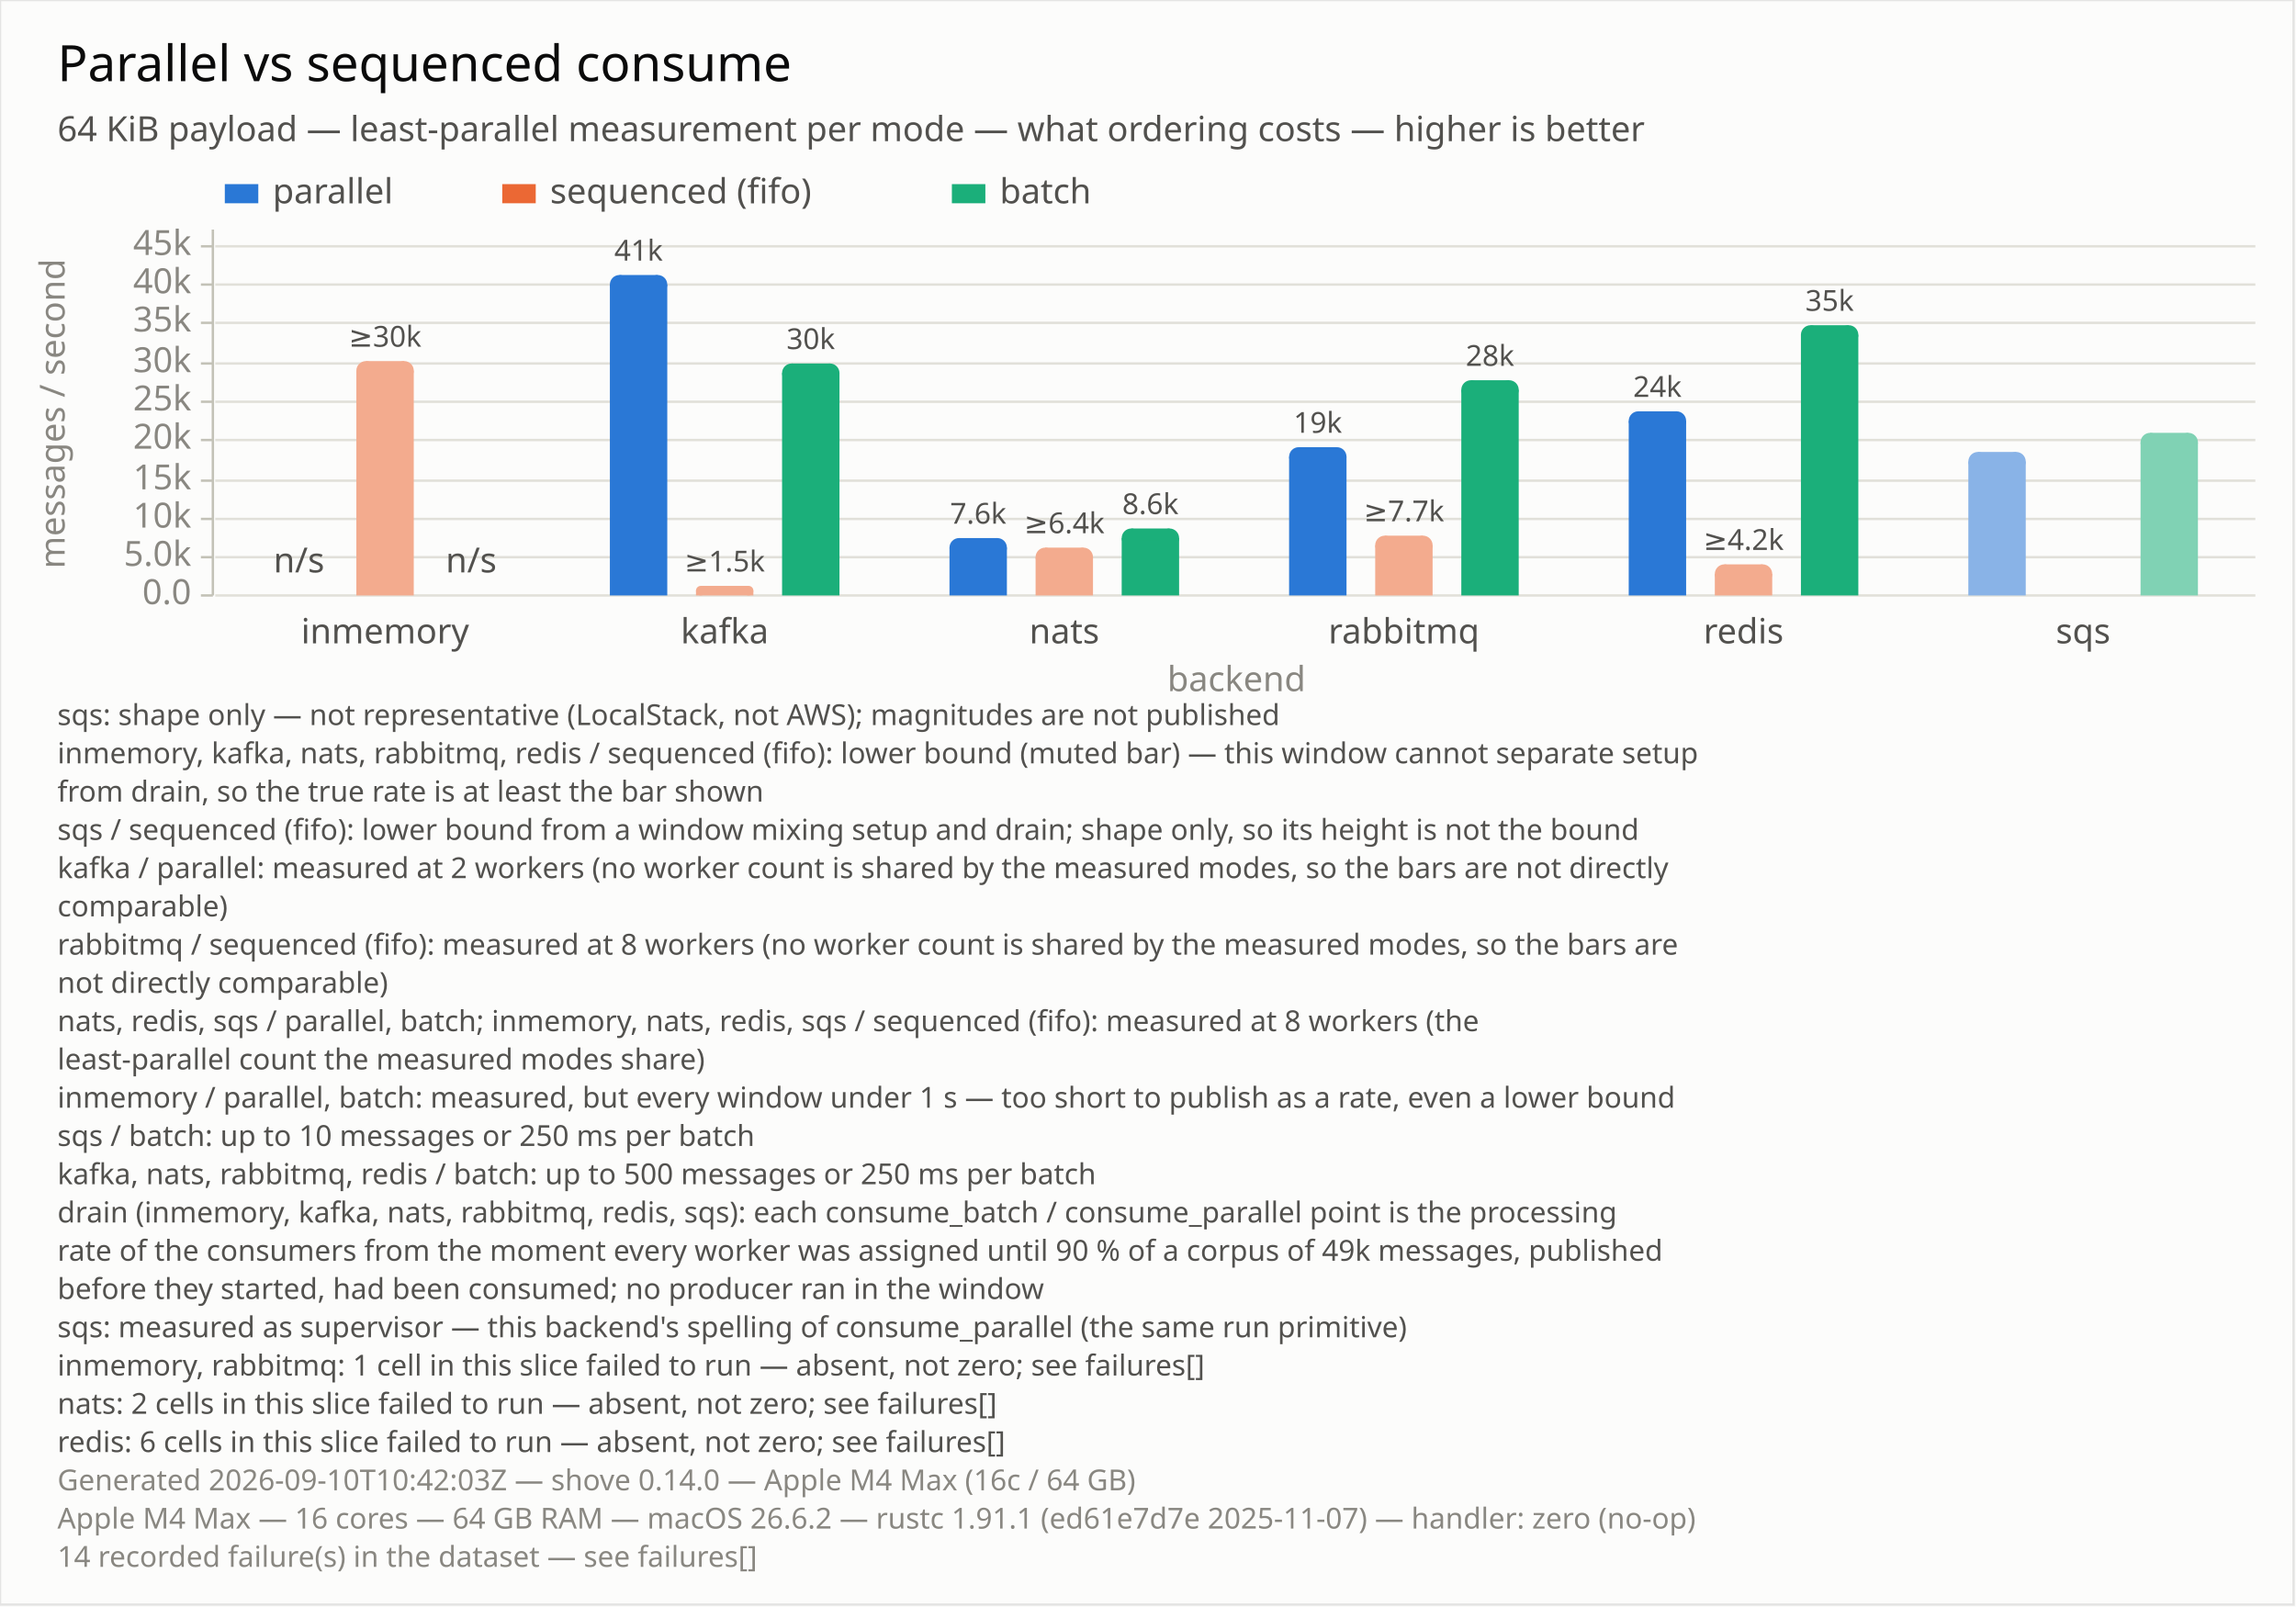
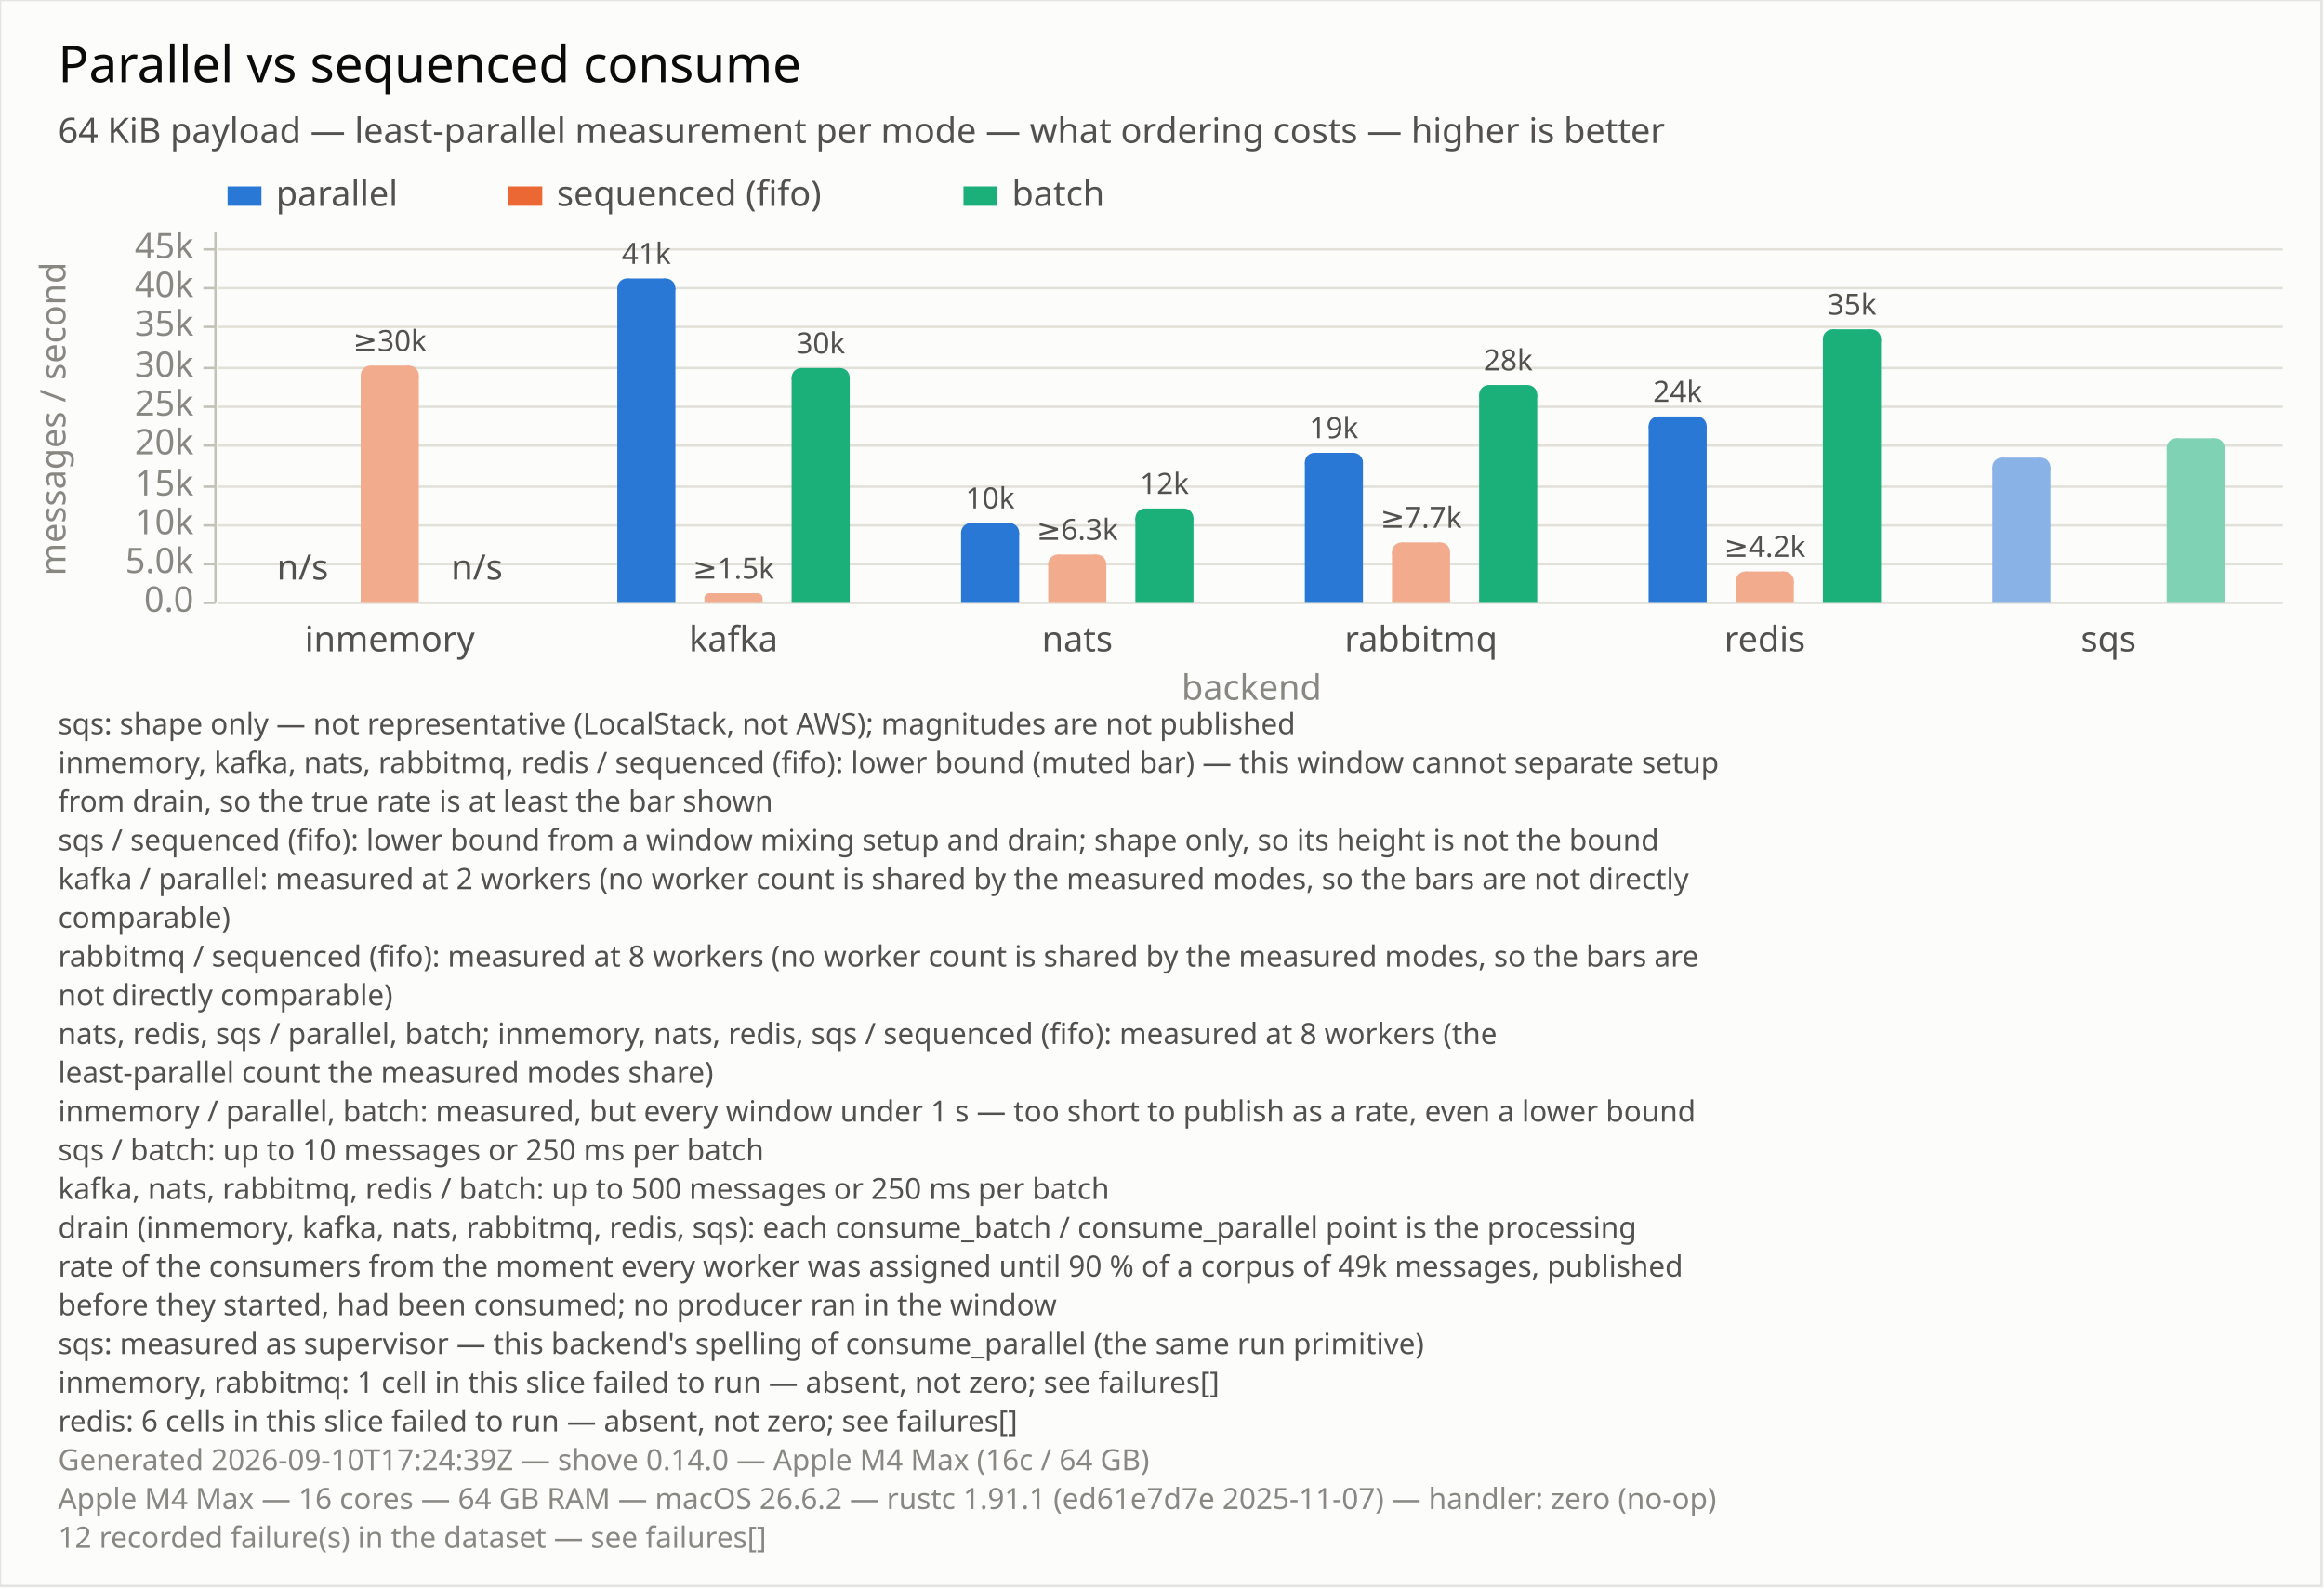
- <svg xmlns="http://www.w3.org/2000/svg" width="960" height="672" viewBox="0 0 960 672">
-   <rect x="0" y="0" width="960" height="672" opacity="1" fill="#FCFCFB" stroke="none" />
-   <rect x="0" y="0" width="959" height="671" opacity="0.1" fill="none" stroke="#0B0B0B" />
+ <svg xmlns="http://www.w3.org/2000/svg" width="960" height="656" viewBox="0 0 960 656">
+   <rect x="0" y="0" width="960" height="656" opacity="1" fill="#FCFCFB" stroke="none" />
+   <rect x="0" y="0" width="959" height="655" opacity="0.1" fill="none" stroke="#0B0B0B" />
  <text x="24" y="18" dy="0.76em" text-anchor="start" font-family="sans-serif" font-size="20.968" opacity="1" fill="#0B0B0B">
Parallel vs sequenced consume
</text>
  <text x="24" y="48" dy="0.76em" text-anchor="start" font-family="sans-serif" font-size="14.516" opacity="1" fill="#52514E">
64 KiB payload — least-parallel measurement per mode — what ordering costs — higher is better
</text>
  <text x="24" y="294" dy="0.76em" text-anchor="start" font-family="sans-serif" font-size="12.097" opacity="1" fill="#52514E">
sqs: shape only — not representative (LocalStack, not AWS); magnitudes are not published
</text>
  <text x="24" y="310" dy="0.76em" text-anchor="start" font-family="sans-serif" font-size="12.097" opacity="1" fill="#52514E">
inmemory, kafka, nats, rabbitmq, redis / sequenced (fifo): lower bound (muted bar) — this window cannot separate setup
</text>
  <text x="24" y="326" dy="0.76em" text-anchor="start" font-family="sans-serif" font-size="12.097" opacity="1" fill="#52514E">
from drain, so the true rate is at least the bar shown
</text>
  <text x="24" y="342" dy="0.76em" text-anchor="start" font-family="sans-serif" font-size="12.097" opacity="1" fill="#52514E">
sqs / sequenced (fifo): lower bound from a window mixing setup and drain; shape only, so its height is not the bound
</text>
  <text x="24" y="358" dy="0.76em" text-anchor="start" font-family="sans-serif" font-size="12.097" opacity="1" fill="#52514E">
kafka / parallel: measured at 2 workers (no worker count is shared by the measured modes, so the bars are not directly
</text>
  <text x="24" y="374" dy="0.76em" text-anchor="start" font-family="sans-serif" font-size="12.097" opacity="1" fill="#52514E">
comparable)
</text>
  <text x="24" y="390" dy="0.76em" text-anchor="start" font-family="sans-serif" font-size="12.097" opacity="1" fill="#52514E">
rabbitmq / sequenced (fifo): measured at 8 workers (no worker count is shared by the measured modes, so the bars are
</text>
  <text x="24" y="406" dy="0.76em" text-anchor="start" font-family="sans-serif" font-size="12.097" opacity="1" fill="#52514E">
not directly comparable)
</text>
  <text x="24" y="422" dy="0.76em" text-anchor="start" font-family="sans-serif" font-size="12.097" opacity="1" fill="#52514E">
nats, redis, sqs / parallel, batch; inmemory, nats, redis, sqs / sequenced (fifo): measured at 8 workers (the
</text>
  <text x="24" y="438" dy="0.76em" text-anchor="start" font-family="sans-serif" font-size="12.097" opacity="1" fill="#52514E">
least-parallel count the measured modes share)
</text>
  <text x="24" y="454" dy="0.76em" text-anchor="start" font-family="sans-serif" font-size="12.097" opacity="1" fill="#52514E">
inmemory / parallel, batch: measured, but every window under 1 s — too short to publish as a rate, even a lower bound
</text>
  <text x="24" y="470" dy="0.76em" text-anchor="start" font-family="sans-serif" font-size="12.097" opacity="1" fill="#52514E">
sqs / batch: up to 10 messages or 250 ms per batch
</text>
  <text x="24" y="486" dy="0.76em" text-anchor="start" font-family="sans-serif" font-size="12.097" opacity="1" fill="#52514E">
kafka, nats, rabbitmq, redis / batch: up to 500 messages or 250 ms per batch
</text>
  <text x="24" y="502" dy="0.76em" text-anchor="start" font-family="sans-serif" font-size="12.097" opacity="1" fill="#52514E">
drain (inmemory, kafka, nats, rabbitmq, redis, sqs): each consume_batch / consume_parallel point is the processing
</text>
  <text x="24" y="518" dy="0.76em" text-anchor="start" font-family="sans-serif" font-size="12.097" opacity="1" fill="#52514E">
rate of the consumers from the moment every worker was assigned until 90 % of a corpus of 49k messages, published
</text>
  <text x="24" y="534" dy="0.76em" text-anchor="start" font-family="sans-serif" font-size="12.097" opacity="1" fill="#52514E">
before they started, had been consumed; no producer ran in the window
</text>
  <text x="24" y="550" dy="0.76em" text-anchor="start" font-family="sans-serif" font-size="12.097" opacity="1" fill="#52514E">
sqs: measured as supervisor — this backend's spelling of consume_parallel (the same run primitive)
</text>
  <text x="24" y="566" dy="0.76em" text-anchor="start" font-family="sans-serif" font-size="12.097" opacity="1" fill="#52514E">
inmemory, rabbitmq: 1 cell in this slice failed to run — absent, not zero; see failures[]
</text>
  <text x="24" y="582" dy="0.76em" text-anchor="start" font-family="sans-serif" font-size="12.097" opacity="1" fill="#52514E">
- nats: 2 cells in this slice failed to run — absent, not zero; see failures[]
- </text>
-   <text x="24" y="598" dy="0.76em" text-anchor="start" font-family="sans-serif" font-size="12.097" opacity="1" fill="#52514E">
redis: 6 cells in this slice failed to run — absent, not zero; see failures[]
</text>
+   <text x="24" y="598" dy="0.76em" text-anchor="start" font-family="sans-serif" font-size="12.097" opacity="1" fill="#898781">
+ Generated 2026-09-10T17:24:39Z — shove 0.14.0 — Apple M4 Max (16c / 64 GB)
+ </text>
  <text x="24" y="614" dy="0.76em" text-anchor="start" font-family="sans-serif" font-size="12.097" opacity="1" fill="#898781">
- Generated 2026-09-10T10:42:03Z — shove 0.14.0 — Apple M4 Max (16c / 64 GB)
+ Apple M4 Max — 16 cores — 64 GB RAM — macOS 26.6.2 — rustc 1.91.1 (ed61e7d7e 2025-11-07) — handler: zero (no-op)
</text>
  <text x="24" y="630" dy="0.76em" text-anchor="start" font-family="sans-serif" font-size="12.097" opacity="1" fill="#898781">
- Apple M4 Max — 16 cores — 64 GB RAM — macOS 26.6.2 — rustc 1.91.1 (ed61e7d7e 2025-11-07) — handler: zero (no-op)
- </text>
-   <text x="24" y="646" dy="0.76em" text-anchor="start" font-family="sans-serif" font-size="12.097" opacity="1" fill="#898781">
- 14 recorded failure(s) in the dataset — see failures[]
+ 12 recorded failure(s) in the dataset — see failures[]
</text>
  <text x="16" y="173" dy="0.76em" text-anchor="middle" font-family="sans-serif" font-size="14.516" opacity="1" fill="#898781" transform="rotate(270, 16, 173)">
messages / second
</text>
  <line opacity="1" stroke="#E1E0D9" stroke-width="1" x1="90" y1="249" x2="943" y2="249" />
  <line opacity="1" stroke="#E1E0D9" stroke-width="1" x1="90" y1="233" x2="943" y2="233" />
  <line opacity="1" stroke="#E1E0D9" stroke-width="1" x1="90" y1="217" x2="943" y2="217" />
  <line opacity="1" stroke="#E1E0D9" stroke-width="1" x1="90" y1="201" x2="943" y2="201" />
  <line opacity="1" stroke="#E1E0D9" stroke-width="1" x1="90" y1="184" x2="943" y2="184" />
  <line opacity="1" stroke="#E1E0D9" stroke-width="1" x1="90" y1="168" x2="943" y2="168" />
  <line opacity="1" stroke="#E1E0D9" stroke-width="1" x1="90" y1="152" x2="943" y2="152" />
  <line opacity="1" stroke="#E1E0D9" stroke-width="1" x1="90" y1="135" x2="943" y2="135" />
  <line opacity="1" stroke="#E1E0D9" stroke-width="1" x1="90" y1="119" x2="943" y2="119" />
  <line opacity="1" stroke="#E1E0D9" stroke-width="1" x1="90" y1="103" x2="943" y2="103" />
  <polyline fill="none" opacity="1" stroke="#C3C2B7" stroke-width="1" points="89,96 89,249 " />
  <text x="80" y="249" dy="0.5ex" text-anchor="end" font-family="sans-serif" font-size="14.516" opacity="1" fill="#898781">
0.0
</text>
  <polyline fill="none" opacity="1" stroke="#C3C2B7" stroke-width="1" points="84,249 89,249 " />
  <text x="80" y="233" dy="0.5ex" text-anchor="end" font-family="sans-serif" font-size="14.516" opacity="1" fill="#898781">
5.0k
</text>
  <polyline fill="none" opacity="1" stroke="#C3C2B7" stroke-width="1" points="84,233 89,233 " />
  <text x="80" y="217" dy="0.5ex" text-anchor="end" font-family="sans-serif" font-size="14.516" opacity="1" fill="#898781">
10k
</text>
  <polyline fill="none" opacity="1" stroke="#C3C2B7" stroke-width="1" points="84,217 89,217 " />
  <text x="80" y="201" dy="0.5ex" text-anchor="end" font-family="sans-serif" font-size="14.516" opacity="1" fill="#898781">
15k
</text>
  <polyline fill="none" opacity="1" stroke="#C3C2B7" stroke-width="1" points="84,201 89,201 " />
  <text x="80" y="184" dy="0.5ex" text-anchor="end" font-family="sans-serif" font-size="14.516" opacity="1" fill="#898781">
20k
</text>
  <polyline fill="none" opacity="1" stroke="#C3C2B7" stroke-width="1" points="84,184 89,184 " />
  <text x="80" y="168" dy="0.5ex" text-anchor="end" font-family="sans-serif" font-size="14.516" opacity="1" fill="#898781">
25k
</text>
  <polyline fill="none" opacity="1" stroke="#C3C2B7" stroke-width="1" points="84,168 89,168 " />
  <text x="80" y="152" dy="0.5ex" text-anchor="end" font-family="sans-serif" font-size="14.516" opacity="1" fill="#898781">
30k
</text>
  <polyline fill="none" opacity="1" stroke="#C3C2B7" stroke-width="1" points="84,152 89,152 " />
  <text x="80" y="135" dy="0.5ex" text-anchor="end" font-family="sans-serif" font-size="14.516" opacity="1" fill="#898781">
35k
</text>
  <polyline fill="none" opacity="1" stroke="#C3C2B7" stroke-width="1" points="84,135 89,135 " />
  <text x="80" y="119" dy="0.5ex" text-anchor="end" font-family="sans-serif" font-size="14.516" opacity="1" fill="#898781">
40k
</text>
  <polyline fill="none" opacity="1" stroke="#C3C2B7" stroke-width="1" points="84,119 89,119 " />
  <text x="80" y="103" dy="0.5ex" text-anchor="end" font-family="sans-serif" font-size="14.516" opacity="1" fill="#898781">
45k
</text>
  <polyline fill="none" opacity="1" stroke="#C3C2B7" stroke-width="1" points="84,103 89,103 " />
  <text x="125" y="243" dy="-0.5ex" text-anchor="middle" font-family="sans-serif" font-size="14.516" opacity="1" fill="#52514E">
n/s
</text>
  <rect x="149" y="155" width="24" height="94" opacity="1" fill="#F3AB8E" stroke="none" />
  <rect x="153" y="151" width="16" height="5" opacity="1" fill="#F3AB8E" stroke="none" />
  <circle cx="153" cy="155" r="4" opacity="1" fill="#F3AB8E" stroke="none" stroke-width="0" />
  <circle cx="169" cy="155" r="4" opacity="1" fill="#F3AB8E" stroke="none" stroke-width="0" />
  <text x="161" y="148" dy="-0.5ex" text-anchor="middle" font-family="sans-serif" font-size="12.097" opacity="1" fill="#52514E">
≥30k
</text>
  <text x="197" y="243" dy="-0.5ex" text-anchor="middle" font-family="sans-serif" font-size="14.516" opacity="1" fill="#52514E">
n/s
</text>
  <rect x="255" y="119" width="24" height="130" opacity="1" fill="#2A78D6" stroke="none" />
  <rect x="259" y="115" width="16" height="5" opacity="1" fill="#2A78D6" stroke="none" />
  <circle cx="259" cy="119" r="4" opacity="1" fill="#2A78D6" stroke="none" stroke-width="0" />
  <circle cx="275" cy="119" r="4" opacity="1" fill="#2A78D6" stroke="none" stroke-width="0" />
  <text x="267" y="112" dy="-0.5ex" text-anchor="middle" font-family="sans-serif" font-size="12.097" opacity="1" fill="#52514E">
41k
</text>
  <rect x="291" y="247" width="24" height="2" opacity="1" fill="#F3AB8E" stroke="none" />
  <rect x="293" y="245" width="20" height="3" opacity="1" fill="#F3AB8E" stroke="none" />
  <circle cx="293" cy="247" r="2" opacity="1" fill="#F3AB8E" stroke="none" stroke-width="0" />
  <circle cx="313" cy="247" r="2" opacity="1" fill="#F3AB8E" stroke="none" stroke-width="0" />
  <text x="303" y="242" dy="-0.5ex" text-anchor="middle" font-family="sans-serif" font-size="12.097" opacity="1" fill="#52514E">
≥1.5k
</text>
  <rect x="327" y="156" width="24" height="93" opacity="1" fill="#1BAF7A" stroke="none" />
  <rect x="331" y="152" width="16" height="5" opacity="1" fill="#1BAF7A" stroke="none" />
  <circle cx="331" cy="156" r="4" opacity="1" fill="#1BAF7A" stroke="none" stroke-width="0" />
  <circle cx="347" cy="156" r="4" opacity="1" fill="#1BAF7A" stroke="none" stroke-width="0" />
  <text x="339" y="149" dy="-0.5ex" text-anchor="middle" font-family="sans-serif" font-size="12.097" opacity="1" fill="#52514E">
30k
</text>
-   <rect x="397" y="229" width="24" height="20" opacity="1" fill="#2A78D6" stroke="none" />
-   <rect x="401" y="225" width="16" height="5" opacity="1" fill="#2A78D6" stroke="none" />
-   <circle cx="401" cy="229" r="4" opacity="1" fill="#2A78D6" stroke="none" stroke-width="0" />
-   <circle cx="417" cy="229" r="4" opacity="1" fill="#2A78D6" stroke="none" stroke-width="0" />
-   <text x="409" y="222" dy="-0.5ex" text-anchor="middle" font-family="sans-serif" font-size="12.097" opacity="1" fill="#52514E">
- 7.6k
+   <rect x="397" y="220" width="24" height="29" opacity="1" fill="#2A78D6" stroke="none" />
+   <rect x="401" y="216" width="16" height="5" opacity="1" fill="#2A78D6" stroke="none" />
+   <circle cx="401" cy="220" r="4" opacity="1" fill="#2A78D6" stroke="none" stroke-width="0" />
+   <circle cx="417" cy="220" r="4" opacity="1" fill="#2A78D6" stroke="none" stroke-width="0" />
+   <text x="409" y="213" dy="-0.5ex" text-anchor="middle" font-family="sans-serif" font-size="12.097" opacity="1" fill="#52514E">
+ 10k
</text>
  <rect x="433" y="233" width="24" height="16" opacity="1" fill="#F3AB8E" stroke="none" />
  <rect x="437" y="229" width="16" height="5" opacity="1" fill="#F3AB8E" stroke="none" />
  <circle cx="437" cy="233" r="4" opacity="1" fill="#F3AB8E" stroke="none" stroke-width="0" />
  <circle cx="453" cy="233" r="4" opacity="1" fill="#F3AB8E" stroke="none" stroke-width="0" />
  <text x="445" y="226" dy="-0.5ex" text-anchor="middle" font-family="sans-serif" font-size="12.097" opacity="1" fill="#52514E">
- ≥6.4k
- </text>
-   <rect x="469" y="225" width="24" height="24" opacity="1" fill="#1BAF7A" stroke="none" />
-   <rect x="473" y="221" width="16" height="5" opacity="1" fill="#1BAF7A" stroke="none" />
-   <circle cx="473" cy="225" r="4" opacity="1" fill="#1BAF7A" stroke="none" stroke-width="0" />
-   <circle cx="489" cy="225" r="4" opacity="1" fill="#1BAF7A" stroke="none" stroke-width="0" />
-   <text x="481" y="218" dy="-0.5ex" text-anchor="middle" font-family="sans-serif" font-size="12.097" opacity="1" fill="#52514E">
- 8.6k
+ ≥6.3k
+ </text>
+   <rect x="469" y="214" width="24" height="35" opacity="1" fill="#1BAF7A" stroke="none" />
+   <rect x="473" y="210" width="16" height="5" opacity="1" fill="#1BAF7A" stroke="none" />
+   <circle cx="473" cy="214" r="4" opacity="1" fill="#1BAF7A" stroke="none" stroke-width="0" />
+   <circle cx="489" cy="214" r="4" opacity="1" fill="#1BAF7A" stroke="none" stroke-width="0" />
+   <text x="481" y="207" dy="-0.5ex" text-anchor="middle" font-family="sans-serif" font-size="12.097" opacity="1" fill="#52514E">
+ 12k
</text>
  <rect x="539" y="191" width="24" height="58" opacity="1" fill="#2A78D6" stroke="none" />
  <rect x="543" y="187" width="16" height="5" opacity="1" fill="#2A78D6" stroke="none" />
  <circle cx="543" cy="191" r="4" opacity="1" fill="#2A78D6" stroke="none" stroke-width="0" />
  <circle cx="559" cy="191" r="4" opacity="1" fill="#2A78D6" stroke="none" stroke-width="0" />
  <text x="551" y="184" dy="-0.5ex" text-anchor="middle" font-family="sans-serif" font-size="12.097" opacity="1" fill="#52514E">
19k
</text>
  <rect x="575" y="228" width="24" height="21" opacity="1" fill="#F3AB8E" stroke="none" />
  <rect x="579" y="224" width="16" height="5" opacity="1" fill="#F3AB8E" stroke="none" />
  <circle cx="579" cy="228" r="4" opacity="1" fill="#F3AB8E" stroke="none" stroke-width="0" />
  <circle cx="595" cy="228" r="4" opacity="1" fill="#F3AB8E" stroke="none" stroke-width="0" />
  <text x="587" y="221" dy="-0.5ex" text-anchor="middle" font-family="sans-serif" font-size="12.097" opacity="1" fill="#52514E">
≥7.7k
</text>
  <rect x="611" y="163" width="24" height="86" opacity="1" fill="#1BAF7A" stroke="none" />
  <rect x="615" y="159" width="16" height="5" opacity="1" fill="#1BAF7A" stroke="none" />
  <circle cx="615" cy="163" r="4" opacity="1" fill="#1BAF7A" stroke="none" stroke-width="0" />
  <circle cx="631" cy="163" r="4" opacity="1" fill="#1BAF7A" stroke="none" stroke-width="0" />
  <text x="623" y="156" dy="-0.5ex" text-anchor="middle" font-family="sans-serif" font-size="12.097" opacity="1" fill="#52514E">
28k
</text>
  <rect x="681" y="176" width="24" height="73" opacity="1" fill="#2A78D6" stroke="none" />
  <rect x="685" y="172" width="16" height="5" opacity="1" fill="#2A78D6" stroke="none" />
  <circle cx="685" cy="176" r="4" opacity="1" fill="#2A78D6" stroke="none" stroke-width="0" />
  <circle cx="701" cy="176" r="4" opacity="1" fill="#2A78D6" stroke="none" stroke-width="0" />
  <text x="693" y="169" dy="-0.5ex" text-anchor="middle" font-family="sans-serif" font-size="12.097" opacity="1" fill="#52514E">
24k
</text>
  <rect x="717" y="240" width="24" height="9" opacity="1" fill="#F3AB8E" stroke="none" />
  <rect x="721" y="236" width="16" height="5" opacity="1" fill="#F3AB8E" stroke="none" />
  <circle cx="721" cy="240" r="4" opacity="1" fill="#F3AB8E" stroke="none" stroke-width="0" />
  <circle cx="737" cy="240" r="4" opacity="1" fill="#F3AB8E" stroke="none" stroke-width="0" />
  <text x="729" y="233" dy="-0.5ex" text-anchor="middle" font-family="sans-serif" font-size="12.097" opacity="1" fill="#52514E">
≥4.2k
</text>
  <rect x="753" y="140" width="24" height="109" opacity="1" fill="#1BAF7A" stroke="none" />
  <rect x="757" y="136" width="16" height="5" opacity="1" fill="#1BAF7A" stroke="none" />
  <circle cx="757" cy="140" r="4" opacity="1" fill="#1BAF7A" stroke="none" stroke-width="0" />
  <circle cx="773" cy="140" r="4" opacity="1" fill="#1BAF7A" stroke="none" stroke-width="0" />
  <text x="765" y="133" dy="-0.5ex" text-anchor="middle" font-family="sans-serif" font-size="12.097" opacity="1" fill="#52514E">
35k
</text>
  <rect x="823" y="193" width="24" height="56" opacity="1" fill="#89B3E7" stroke="none" />
  <rect x="827" y="189" width="16" height="5" opacity="1" fill="#89B3E7" stroke="none" />
  <circle cx="827" cy="193" r="4" opacity="1" fill="#89B3E7" stroke="none" stroke-width="0" />
  <circle cx="843" cy="193" r="4" opacity="1" fill="#89B3E7" stroke="none" stroke-width="0" />
  <rect x="895" y="185" width="24" height="64" opacity="1" fill="#80D2B4" stroke="none" />
  <rect x="899" y="181" width="16" height="5" opacity="1" fill="#80D2B4" stroke="none" />
  <circle cx="899" cy="185" r="4" opacity="1" fill="#80D2B4" stroke="none" stroke-width="0" />
  <circle cx="915" cy="185" r="4" opacity="1" fill="#80D2B4" stroke="none" stroke-width="0" />
  <text x="161" y="258" dy="0.76em" text-anchor="middle" font-family="sans-serif" font-size="14.516" opacity="1" fill="#52514E">
inmemory
</text>
  <text x="303" y="258" dy="0.76em" text-anchor="middle" font-family="sans-serif" font-size="14.516" opacity="1" fill="#52514E">
kafka
</text>
  <text x="445" y="258" dy="0.76em" text-anchor="middle" font-family="sans-serif" font-size="14.516" opacity="1" fill="#52514E">
nats
</text>
  <text x="587" y="258" dy="0.76em" text-anchor="middle" font-family="sans-serif" font-size="14.516" opacity="1" fill="#52514E">
rabbitmq
</text>
  <text x="729" y="258" dy="0.76em" text-anchor="middle" font-family="sans-serif" font-size="14.516" opacity="1" fill="#52514E">
redis
</text>
  <text x="871" y="258" dy="0.76em" text-anchor="middle" font-family="sans-serif" font-size="14.516" opacity="1" fill="#52514E">
sqs
</text>
  <text x="517" y="278" dy="0.76em" text-anchor="middle" font-family="sans-serif" font-size="14.516" opacity="1" fill="#898781">
backend
</text>
  <rect x="94" y="77" width="14" height="8" opacity="1" fill="#2A78D6" stroke="none" />
  <text x="114" y="74" dy="0.76em" text-anchor="start" font-family="sans-serif" font-size="14.516" opacity="1" fill="#52514E">
parallel
</text>
  <rect x="210" y="77" width="14" height="8" opacity="1" fill="#EB6834" stroke="none" />
  <text x="230" y="74" dy="0.76em" text-anchor="start" font-family="sans-serif" font-size="14.516" opacity="1" fill="#52514E">
sequenced (fifo)
</text>
  <rect x="398" y="77" width="14" height="8" opacity="1" fill="#1BAF7A" stroke="none" />
  <text x="418" y="74" dy="0.76em" text-anchor="start" font-family="sans-serif" font-size="14.516" opacity="1" fill="#52514E">
batch
</text>
</svg>
